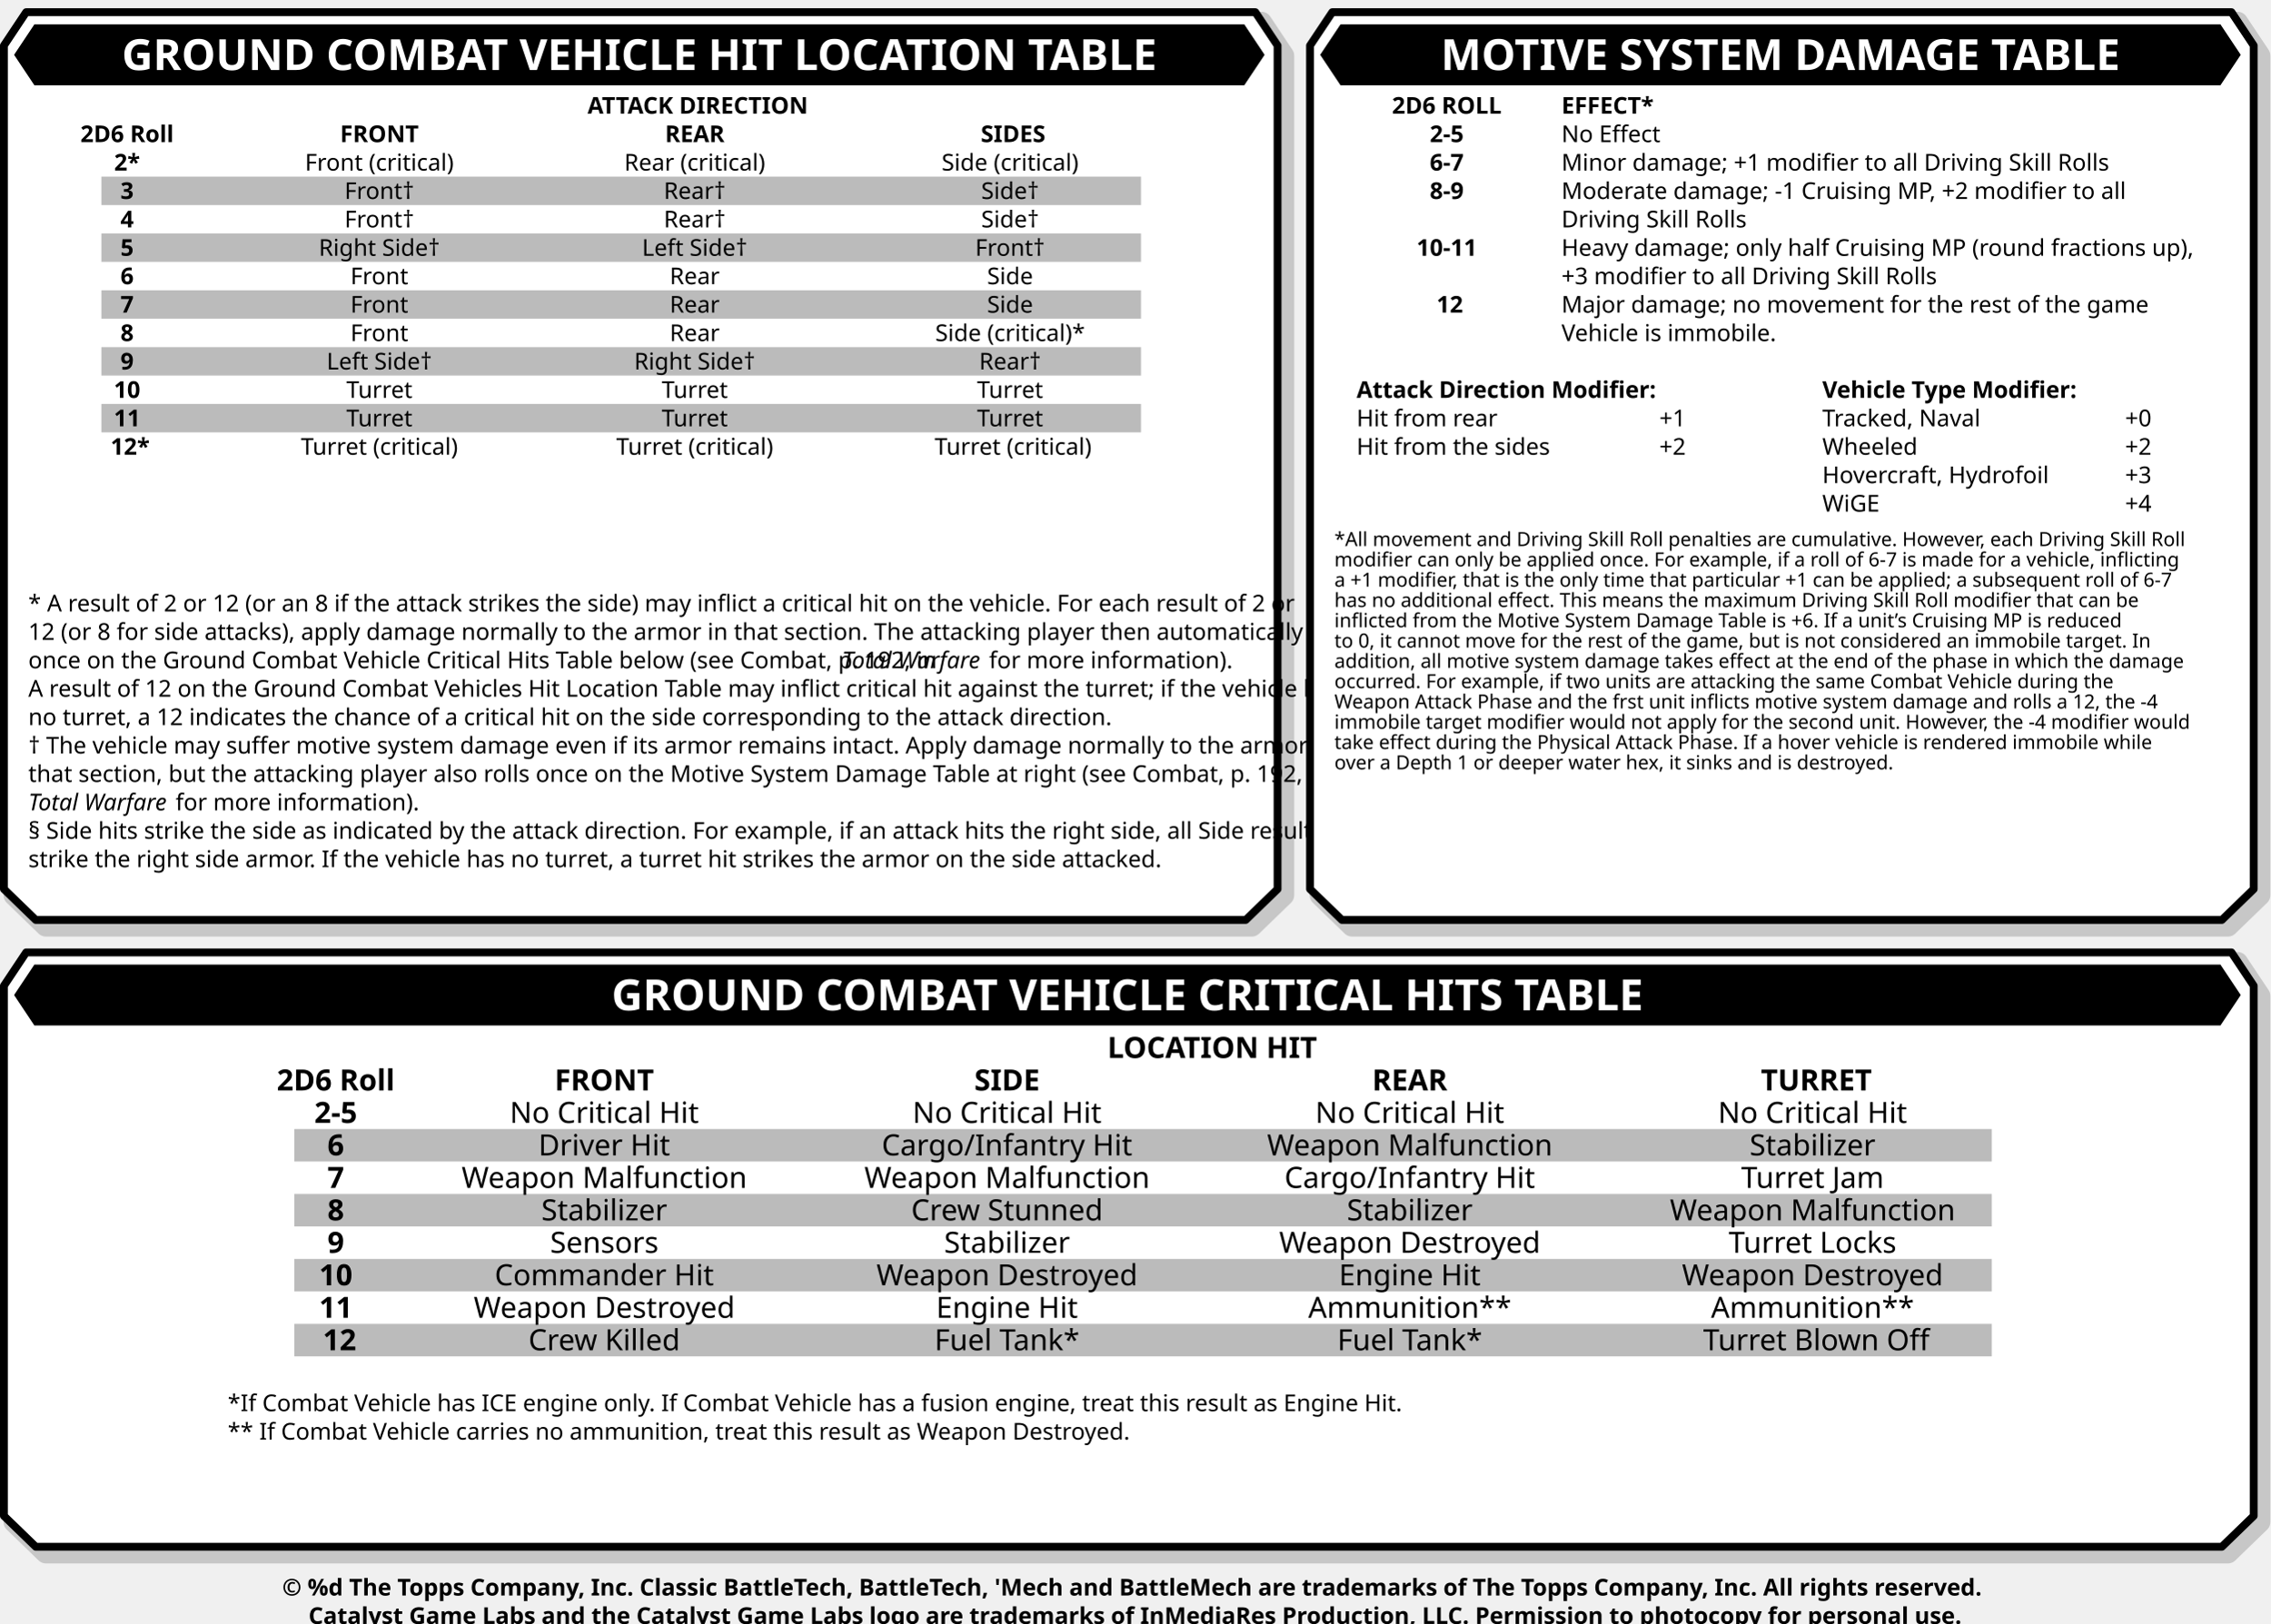
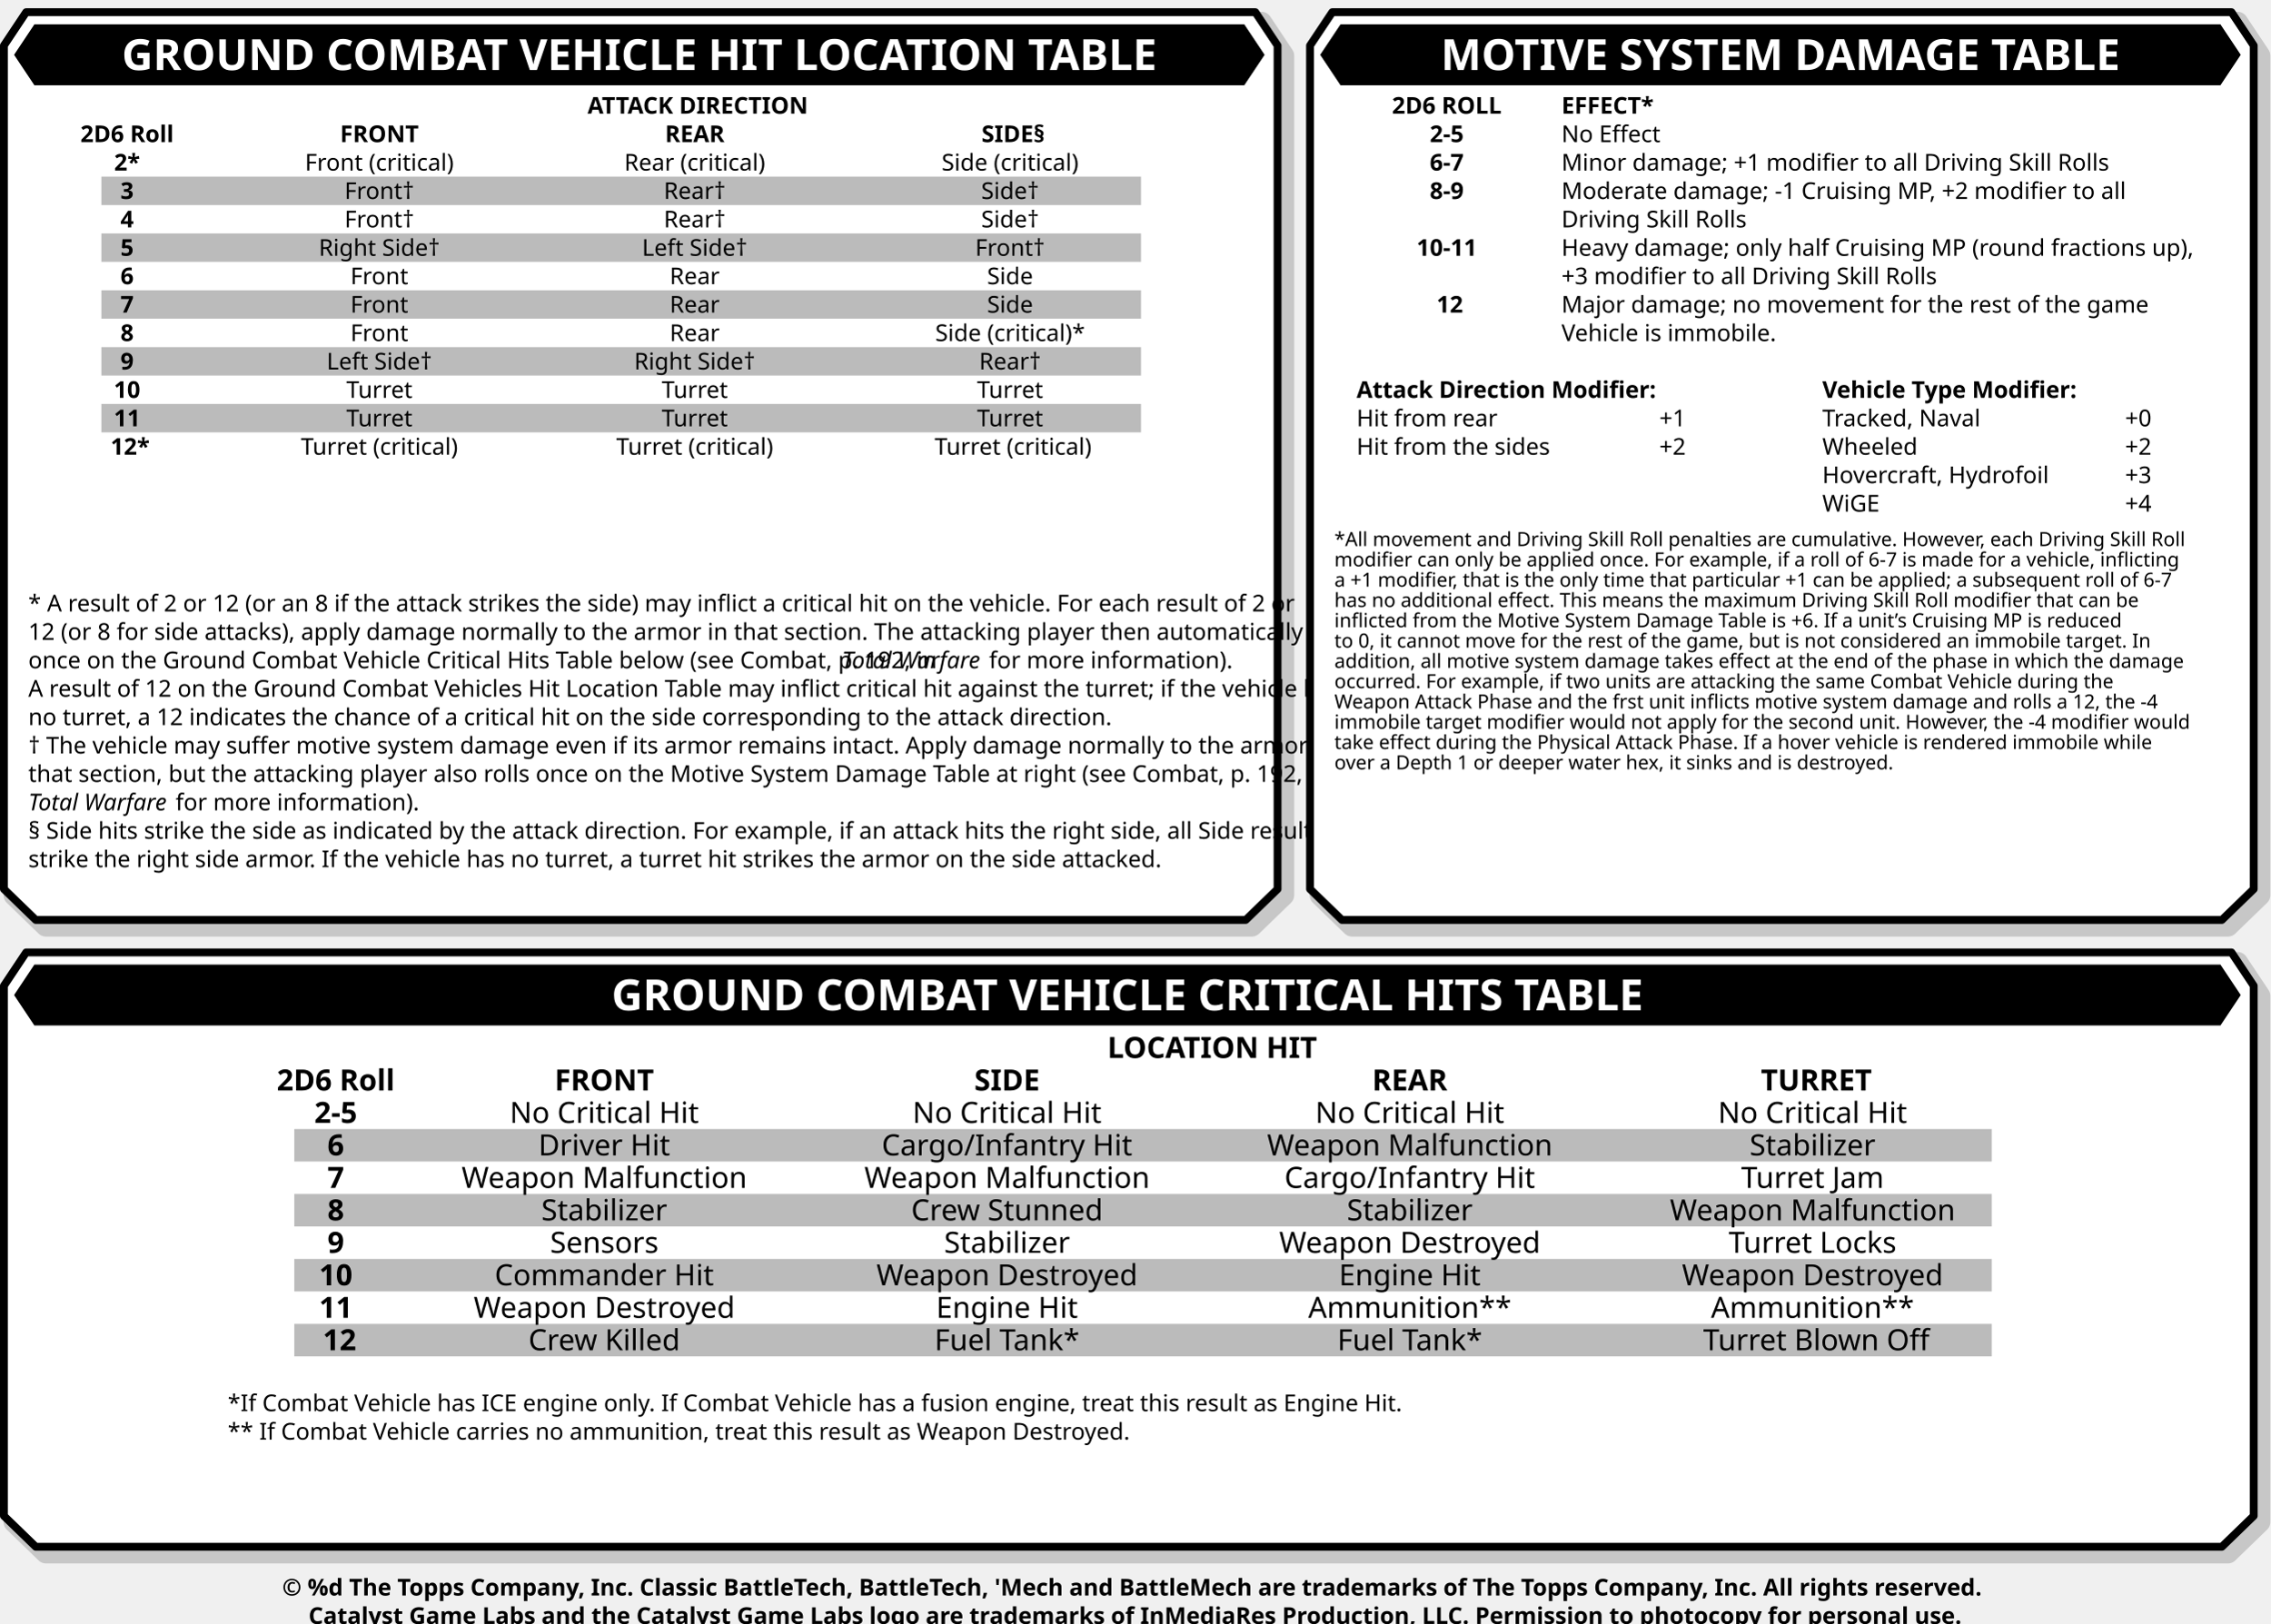
<svg xmlns="http://www.w3.org/2000/svg" contentScriptType="text/ecmascript" width="559.0" zoomAndPan="magnify" contentStyleType="text/css" height="400.0" preserveAspectRatio="xMidYMid meet" version="1.0" id="svg155">
  <defs id="defs155" />
  <g style="mml-color-elements:" id="rs_template">
    <text font-size="5.7px" transform="translate (279.5 400.0)" fill="#000000" text-anchor="middle" font-family="Eurostile" id="footer" font-weight="bold">
      <tspan lengthAdjust="spacingAndGlyphs" x="0.0" id="tspanCopyright" y="-7.000" textLength="531.050">© %d The Topps Company, Inc. Classic BattleTech, BattleTech, 'Mech and BattleMech are trademarks of The Topps Company, Inc. All rights reserved.</tspan>
      <tspan lengthAdjust="spacingAndGlyphs" x="0.0" y="0" textLength="503.100" id="tspan1">Catalyst Game Labs and the Catalyst Game Labs logo are trademarks of InMediaRes Production, LLC. Permission to photocopy for personal use.</tspan>
    </text>
    <g transform="translate(0.966,3)" id="g64">
      <g id="g4">
        <path fill="#ffffff" d="M 2.5,10.714 7.975,2.5 h 301.68 l 5.475,8.214 V 217.5 l -7.845,7.6 H 10.345 L 2.5,217.5 Z" stroke-width="5.2" stroke-linejoin="round" stroke="#c7c7c7" id="path1" />
        <path fill="#ffffff" d="M 0,8.214 5.475,0 h 302.68 l 5.475,8.214 V 216 l -7.845,7.6 H 7.845 L 0,216 Z" stroke-width="1.932" stroke-linejoin="round" stroke="#000000" id="path2" />
        <g transform="translate(2.5,3)" id="g3">
          <path fill="#000000" d="M 0,7.5 4.999,0 h 297.94 l 4.999,7.5 -4.999,7.5 H 4.999 Z" id="path3" />
          <text x="153.969" y="11.25" fill="#ffffff" text-anchor="middle" style="font-style:normal;font-weight:bold;font-size:10.6px;font-family:Eurostile" textLength="198.545" lengthAdjust="spacingAndGlyphs" id="text3">GROUND COMBAT VEHICLE HIT LOCATION TABLE</text>
        </g>
      </g>
      <g id="shade1" class="tableshading" style="fill:#bbbbbb" transform="translate(0,-3)">
        <rect id="rect155" width="256" height="7" x="24" y="43.5" />
        <rect id="rect156" width="256" height="7" x="24" y="57.5" />
        <rect id="rect157" width="256" height="7" x="24" y="71.5" />
        <rect id="rect158" width="256" height="7" x="24" y="85.5" />
        <rect id="rect159" width="256" height="7" x="24" y="99.5" />
      </g>
      <text fill="#000000" x="170.847" y="25" style="font-style:normal;font-weight:bold;font-size:5.7px;font-family:Eurostile" text-anchor="middle" id="text4">ATTACK DIRECTION</text>
      <g transform="translate(0,32)" id="g50">
        <text text-anchor="middle" style="font-style:normal;font-weight:bold;font-size:5.7px;font-family:Eurostile" id="text6">
          <tspan x="31.063" y="0" id="tspan4">2D6 Roll</tspan>
          <tspan x="93.189" y="0" id="tspan4">FRONT</tspan>
          <tspan x="170.847" y="0" id="tspan5">REAR</tspan>
-           <tspan x="248.504" y="0" id="tspan6">SIDES</tspan>
+           <tspan x="248.504" y="0" id="tspan6">SIDE§</tspan>
        </text>
        <text text-anchor="middle" style="font-style:normal;font-weight:bold;font-size:5.7px;font-family:Eurostile" id="text17">
          <tspan x="31.063" y="7" id="tspan7">2*</tspan>
          <tspan x="31.063" y="14" id="tspan8">3</tspan>
          <tspan x="31.063" y="21" id="tspan9">4</tspan>
          <tspan x="31.063" y="28" id="tspan10">5</tspan>
          <tspan x="31.063" y="35" id="tspan11">6</tspan>
          <tspan x="31.063" y="42" id="tspan12">7</tspan>
          <tspan x="31.063" y="49" id="tspan13">8</tspan>
          <tspan x="31.063" y="56" id="tspan14">9</tspan>
          <tspan x="31.063" y="63" id="tspan15">10</tspan>
          <tspan x="31.063" y="70" id="tspan16">11</tspan>
          <tspan x="31.063" y="77" id="tspan17">12*</tspan>
        </text>
        <text text-anchor="middle" style="font-style:normal;font-weight:normal;font-size:5.7px;font-family:Eurostile" id="text50">
          <tspan x="93.189" y="7" id="tspan18">Front (critical)</tspan>
          <tspan x="170.847" y="7" id="tspan19">Rear (critical)</tspan>
          <tspan x="248.504" y="7" id="tspan20">Side (critical)</tspan>
          <tspan x="93.189" y="14" id="tspan21">Front†</tspan>
          <tspan x="170.847" y="14" id="tspan22">Rear†</tspan>
          <tspan x="248.504" y="14" id="tspan23">Side†</tspan>
          <tspan x="93.189" y="21" id="tspan24">Front†</tspan>
          <tspan x="170.847" y="21" id="tspan25">Rear†</tspan>
          <tspan x="248.504" y="21" id="tspan26">Side†</tspan>
          <tspan x="93.189" y="28" id="tspan27">Right Side†</tspan>
          <tspan x="170.847" y="28" id="tspan28">Left Side†</tspan>
          <tspan x="248.504" y="28" id="tspan29">Front†</tspan>
          <tspan x="93.189" y="35" id="tspan30">Front</tspan>
          <tspan x="170.847" y="35" id="tspan31">Rear</tspan>
          <tspan x="248.504" y="35" id="tspan32">Side</tspan>
          <tspan x="93.189" y="42" id="tspan33">Front</tspan>
          <tspan x="170.847" y="42" id="tspan34">Rear</tspan>
          <tspan x="248.504" y="42" id="tspan35">Side</tspan>
          <tspan x="93.189" y="49" id="tspan36">Front</tspan>
          <tspan x="170.847" y="49" id="tspan37">Rear</tspan>
          <tspan x="248.504" y="49" id="tspan38">Side (critical)*</tspan>
          <tspan x="93.189" y="56" id="tspan39">Left Side†</tspan>
          <tspan x="170.847" y="56" id="tspan40">Right Side†</tspan>
          <tspan x="248.504" y="56" id="tspan41">Rear†</tspan>
          <tspan x="93.189" y="63" id="tspan42">Turret</tspan>
          <tspan x="170.847" y="63" id="tspan43">Turret</tspan>
          <tspan x="248.504" y="63" id="tspan44">Turret</tspan>
          <tspan x="93.189" y="70" id="tspan45">Turret</tspan>
          <tspan x="170.847" y="70" id="tspan46">Turret</tspan>
          <tspan x="248.504" y="70" id="tspan47">Turret</tspan>
          <tspan x="93.189" y="77" id="tspan48">Turret (critical)</tspan>
          <tspan x="170.847" y="77" id="tspan49">Turret (critical)</tspan>
          <tspan x="248.504" y="77" id="tspan50">Turret (critical)</tspan>
        </text>
      </g>
      <g transform="translate(0,140.6)" id="g63">
        <text x="6" y="7" fill="#000000" text-anchor="start" style="font-style:normal;font-weight:normal;font-size:5.7px;font-family:Eurostile" textLength="301.63" lengthAdjust="spacingAndGlyphs" id="text51">* A result of 2 or 12 (or an 8 if the attack strikes the side) may inflict a critical hit on the vehicle. For each result of 2 or</text>
        <text x="6" y="14" fill="#000000" text-anchor="start" style="font-style:normal;font-weight:normal;font-size:5.7px;font-family:Eurostile" textLength="301.63" lengthAdjust="spacingAndGlyphs" id="text52">12 (or 8 for side attacks), apply damage normally to the armor in that section. The attacking player then automatically rolls</text>
        <text x="6" y="21" fill="#000000" text-anchor="start" style="font-style:normal;font-weight:normal;font-size:5.7px;font-family:Eurostile" textLength="200.326" lengthAdjust="spacingAndGlyphs" id="text53">once on the Ground Combat Vehicle Critical Hits Table below (see Combat, p. 192, in</text>
        <text x="206.326" y="21" fill="#000000" text-anchor="start" style="font-style:italic;font-weight:normal;font-size:5.7px;font-family:Eurostile" textLength="33.425" lengthAdjust="spacingAndGlyphs" id="text54">Total Warfare</text>
        <text x="242.595" y="21" fill="#000000" text-anchor="start" style="font-style:normal;font-weight:normal;font-size:5.7px;font-family:Eurostile" textLength="53.281" lengthAdjust="spacingAndGlyphs" id="text55">for more information).</text>
        <text x="6" y="28" fill="#000000" text-anchor="start" style="font-style:normal;font-weight:normal;font-size:5.7px;font-family:Eurostile" textLength="301.63" lengthAdjust="spacingAndGlyphs" id="text56">A result of 12 on the Ground Combat Vehicles Hit Location Table may inflict critical hit against the turret; if the vehicle has</text>
        <text fill="#000000" x="6" y="35" style="font-style:normal;font-weight:normal;font-size:5.7px;font-family:Eurostile" text-anchor="start" id="text57">no turret, a 12 indicates the chance of a critical hit on the side corresponding to the attack direction.</text>
        <text x="6" y="42" fill="#000000" text-anchor="start" style="font-style:normal;font-weight:normal;font-size:5.7px;font-family:Eurostile" textLength="301.63" lengthAdjust="spacingAndGlyphs" id="text58">† The vehicle may suffer motive system damage even if its armor remains intact. Apply damage normally to the armor in</text>
        <text x="6" y="49" fill="#000000" text-anchor="start" style="font-style:normal;font-weight:normal;font-size:5.7px;font-family:Eurostile" textLength="301.63" lengthAdjust="spacingAndGlyphs" id="text59">that section, but the attacking player also rolls once on the Motive System Damage Table at right (see Combat, p. 192, in</text>
        <text x="6" y="56" fill="#000000" text-anchor="start" style="font-style:italic;font-weight:normal;font-size:5.7px;font-family:Eurostile" textLength="33.425" lengthAdjust="spacingAndGlyphs" id="text60">Total Warfare</text>
        <text x="42.269" y="56" fill="#000000" text-anchor="start" style="font-style:normal;font-weight:normal;font-size:5.7px;font-family:Eurostile" textLength="53.281" lengthAdjust="spacingAndGlyphs" id="text61">for more information).</text>
        <text x="6" y="63" fill="#000000" text-anchor="start" style="font-style:normal;font-weight:normal;font-size:5.7px;font-family:Eurostile" textLength="301.63" lengthAdjust="spacingAndGlyphs" id="text62">§ Side hits strike the side as indicated by the attack direction. For example, if an attack hits the right side, all Side results</text>
        <text fill="#000000" x="6" y="70" style="font-style:normal;font-weight:normal;font-size:5.7px;font-family:Eurostile" text-anchor="start" id="text63">strike the right side armor. If the vehicle has no turret, a turret hit strikes the armor on the side attacked.</text>
      </g>
    </g>
    <g transform="translate(322.596,3)" id="g107">
      <g id="g67">
        <path fill="#ffffff" d="M 2.5,10.714 7.975,2.5 h 220.42 l 5.475,8.214 V 217.5 l -7.845,7.6 H 10.345 L 2.5,217.5 Z" stroke-width="5.2" stroke-linejoin="round" stroke="#c7c7c7" id="path64" />
        <path fill="#ffffff" d="M 0,8.214 5.475,0 h 221.42 l 5.475,8.214 V 216 l -7.845,7.6 H 7.845 L 0,216 Z" stroke-width="1.932" stroke-linejoin="round" stroke="#000000" id="path65" />
        <g transform="translate(2.5,3)" id="g66">
          <path fill="#000000" d="M 0,7.5 4.999,0 h 216.68 l 4.999,7.5 -4.999,7.5 H 4.999 Z" id="path66" />
          <text x="113.339" y="11.25" fill="#ffffff" text-anchor="middle" style="font-style:normal;font-weight:bold;font-size:10.6px;font-family:Eurostile" textLength="157.417" lengthAdjust="spacingAndGlyphs" id="text66">MOTIVE SYSTEM DAMAGE TABLE</text>
        </g>
      </g>
      <g transform="translate(0,25)" id="g81">
        <text text-anchor="start" style="font-style:normal;font-weight:bold;font-size:5.7px;font-family:Eurostile" id="text67">
          <tspan x="61.93" y="0" id="tspan67">EFFECT*</tspan>
        </text>
        <text text-anchor="middle" style="font-style:normal;font-weight:bold;font-size:5.7px;font-family:Eurostile" id="text73">
          <tspan x="34.405" y="0" id="tspan68">2D6 ROLL</tspan>
          <tspan x="34.405" y="7" id="tspan69">2-5</tspan>
          <tspan x="34.405" y="14" id="tspan70">6-7</tspan>
          <tspan x="34.405" y="21" id="tspan71">8-9</tspan>
          <tspan x="34.405" y="35" id="tspan72">10-11</tspan>
          <tspan x="34.405" y="49" id="tspan73">12</tspan>
        </text>
        <text text-anchor="start" style="font-style:normal;font-weight:normal;font-size:5.7px;font-family:Eurostile" id="text81">
          <tspan x="61.93" y="7" id="tspan74">No Effect</tspan>
          <tspan x="61.93" y="14" id="tspan75">Minor damage; +1 modifier to all Driving Skill Rolls</tspan>
          <tspan x="61.93" y="21" id="tspan76">Moderate damage; -1 Cruising MP, +2 modifier to all</tspan>
          <tspan x="61.93" y="28" id="tspan77">Driving Skill Rolls</tspan>
          <tspan x="61.93" y="35" id="tspan78">Heavy damage; only half Cruising MP (round fractions up),</tspan>
          <tspan x="61.93" y="42" id="tspan79">+3 modifier to all Driving Skill Rolls</tspan>
          <tspan x="61.93" y="49" id="tspan80">Major damage; no movement for the rest of the game</tspan>
          <tspan x="61.93" y="56" id="tspan81">Vehicle is immobile.</tspan>
        </text>
      </g>
      <g transform="translate(0,95)" id="g86">
        <text text-anchor="start" style="font-style:normal;font-weight:bold;font-size:5.7px;font-family:Eurostile" id="text82">
          <tspan x="11.469" y="0" id="tspan82">Attack Direction Modifier:</tspan>
        </text>
        <text text-anchor="start" style="font-style:normal;font-weight:normal;font-size:5.7px;font-family:Eurostile" id="text86">
          <tspan x="11.469" y="7" id="tspan83">Hit from rear</tspan>
          <tspan x="86.014" y="7" id="tspan84">+1</tspan>
          <tspan x="11.469" y="14" id="tspan85">Hit from the sides</tspan>
          <tspan x="86.014" y="14" id="tspan86">+2</tspan>
        </text>
      </g>
      <g transform="translate(114.685,95)" id="g95">
        <text text-anchor="start" style="font-style:normal;font-weight:bold;font-size:5.7px;font-family:Eurostile" id="text87">
          <tspan x="11.469" y="0" id="tspan87">Vehicle Type Modifier:</tspan>
        </text>
        <text text-anchor="start" style="font-style:normal;font-weight:normal;font-size:5.7px;font-family:Eurostile" id="text95">
          <tspan x="11.469" y="7" id="tspan88">Tracked, Naval</tspan>
          <tspan x="86.014" y="7" id="tspan89">+0</tspan>
          <tspan x="11.469" y="14" id="tspan90">Wheeled</tspan>
          <tspan x="86.014" y="14" id="tspan91">+2</tspan>
          <tspan x="11.469" y="21" id="tspan92">Hovercraft, Hydrofoil</tspan>
          <tspan x="86.014" y="21" id="tspan93">+3</tspan>
          <tspan x="11.469" y="28" id="tspan94">WiGE</tspan>
          <tspan x="86.014" y="28" id="tspan95">+4</tspan>
        </text>
      </g>
      <text x="6" y="131.5" fill="#000000" text-anchor="start" style="font-style:normal;font-weight:normal;font-size:4.8px;font-family:Eurostile" textLength="220.37" lengthAdjust="spacingAndGlyphs" id="text96">*All movement and Driving Skill Roll penalties are cumulative. However, each Driving Skill Roll</text>
      <text x="6" y="136.5" fill="#000000" text-anchor="start" style="font-style:normal;font-weight:normal;font-size:4.8px;font-family:Eurostile" textLength="220.37" lengthAdjust="spacingAndGlyphs" id="text97">modifier can only be applied once. For example, if a roll of 6-7 is made for a vehicle, inflicting</text>
      <text x="6" y="141.5" fill="#000000" text-anchor="start" style="font-style:normal;font-weight:normal;font-size:4.8px;font-family:Eurostile" textLength="220.37" lengthAdjust="spacingAndGlyphs" id="text98">a +1 modifier, that is the only time that particular +1 can be applied; a subsequent roll of 6-7</text>
      <text x="6" y="146.5" fill="#000000" text-anchor="start" style="font-style:normal;font-weight:normal;font-size:4.8px;font-family:Eurostile" textLength="220.37" lengthAdjust="spacingAndGlyphs" id="text99">has no additional effect. This means the maximum Driving Skill Roll modifier that can be</text>
      <text x="6" y="151.5" fill="#000000" text-anchor="start" style="font-style:normal;font-weight:normal;font-size:4.8px;font-family:Eurostile" textLength="220.37" lengthAdjust="spacingAndGlyphs" id="text100">inflicted from the Motive System Damage Table is +6. If a unit’s Cruising MP is reduced</text>
      <text x="6" y="156.5" fill="#000000" text-anchor="start" style="font-style:normal;font-weight:normal;font-size:4.8px;font-family:Eurostile" textLength="220.37" lengthAdjust="spacingAndGlyphs" id="text101">to 0, it cannot move for the rest of the game, but is not considered an immobile target. In</text>
      <text x="6" y="161.5" fill="#000000" text-anchor="start" style="font-style:normal;font-weight:normal;font-size:4.8px;font-family:Eurostile" textLength="220.37" lengthAdjust="spacingAndGlyphs" id="text102">addition, all motive system damage takes effect at the end of the phase in which the damage</text>
      <text x="6" y="166.5" fill="#000000" text-anchor="start" style="font-style:normal;font-weight:normal;font-size:4.8px;font-family:Eurostile" textLength="220.37" lengthAdjust="spacingAndGlyphs" id="text103">occurred. For example, if two units are attacking the same Combat Vehicle during the</text>
      <text x="6" y="171.5" fill="#000000" text-anchor="start" style="font-style:normal;font-weight:normal;font-size:4.8px;font-family:Eurostile" textLength="220.37" lengthAdjust="spacingAndGlyphs" id="text104">Weapon Attack Phase and the frst unit inflicts motive system damage and rolls a 12, the -4</text>
      <text x="6" y="176.5" fill="#000000" text-anchor="start" style="font-style:normal;font-weight:normal;font-size:4.8px;font-family:Eurostile" textLength="220.37" lengthAdjust="spacingAndGlyphs" id="text105">immobile target modifier would not apply for the second unit. However, the -4 modifier would</text>
      <text x="6" y="181.5" fill="#000000" text-anchor="start" style="font-style:normal;font-weight:normal;font-size:4.8px;font-family:Eurostile" textLength="220.37" lengthAdjust="spacingAndGlyphs" id="text106">take effect during the Physical Attack Phase. If a hover vehicle is rendered immobile while</text>
      <text fill="#000000" x="6" y="186.5" style="font-style:normal;font-weight:normal;font-size:4.8px;font-family:Eurostile" text-anchor="start" id="text107">over a Depth 1 or deeper water hex, it sinks and is destroyed.</text>
    </g>
    <g transform="translate(0.966,234.6)" id="g155">
      <g id="g110">
        <path fill="#ffffff" d="M 2.5,10.714 7.975,2.5 h 542.05 l 5.475,8.214 V 140.3 l -7.845,7.6 H 10.345 L 2.5,140.3 Z" stroke-width="5.2" stroke-linejoin="round" stroke="#c7c7c7" id="path107" />
        <path fill="#ffffff" d="M 0,8.214 5.475,0 h 543.05 L 554,8.214 V 138.8 l -7.845,7.6 H 7.845 L 0,138.8 Z" stroke-width="1.932" stroke-linejoin="round" stroke="#000000" id="path108" />
        <g transform="translate(2.5,3)" id="g109">
          <path fill="#000000" d="M 0,7.5 4.999,0 h 538.31 l 4.999,7.5 -4.999,7.5 H 4.999 Z" id="path109" />
          <text x="274.154" y="11.25" fill="#ffffff" text-anchor="middle" style="font-style:normal;font-weight:bold;font-size:10.6px;font-family:Eurostile" textLength="213.991" lengthAdjust="spacingAndGlyphs" id="text109">GROUND COMBAT VEHICLE CRITICAL HITS TABLE</text>
        </g>
      </g>
      <g id="shade2" transform="translate(-5.5,-219.5)" class="tableshading" style="fill:#bbbbbb">
        <rect id="rect160" width="418" height="8" x="77" y="263" />
        <rect id="rect161" width="418" height="8" x="77" y="279" />
        <rect id="rect162" width="418" height="8" x="77" y="295" />
        <rect id="rect163" width="418" height="8" x="77" y="311" />
      </g>
      <text fill="#000000" x="297.54" y="26" style="font-style:normal;font-weight:bold;font-size:7.2px;font-family:Eurostile" text-anchor="middle" id="text110">LOCATION HIT</text>
      <g transform="translate(0,34)" id="g153">
        <text text-anchor="middle" style="font-style:normal;font-weight:bold;font-size:7.2px;font-family:Eurostile" id="text113">
          <tspan x="82.65" y="0" id="tspan110">2D6 Roll</tspan>
          <tspan x="148.77" y="0" id="tspan110">FRONT</tspan>
          <tspan x="247.95" y="0" id="tspan111">SIDE</tspan>
          <tspan x="347.13" y="0" id="tspan112">REAR</tspan>
          <tspan x="446.31" y="0" id="tspan113">TURRET</tspan>
        </text>
        <text text-anchor="middle" style="font-style:normal;font-weight:bold;font-size:7.2px;font-family:Eurostile" id="text121">
          <tspan x="82.65" y="8" id="tspan114">2-5</tspan>
          <tspan x="82.65" y="16" id="tspan115">6</tspan>
          <tspan x="82.65" y="24" id="tspan116">7</tspan>
          <tspan x="82.65" y="32" id="tspan117">8</tspan>
          <tspan x="82.65" y="40" id="tspan118">9</tspan>
          <tspan x="82.65" y="48" id="tspan119">10</tspan>
          <tspan x="82.65" y="56" id="tspan120">11</tspan>
          <tspan x="82.65" y="64" id="tspan121">12</tspan>
        </text>
        <text text-anchor="middle" style="font-style:normal;font-weight:normal;font-size:7.2px;font-family:Eurostile" id="text153">
          <tspan x="148.77" y="8" id="tspan122">No Critical Hit</tspan>
          <tspan x="247.95" y="8" id="tspan123">No Critical Hit</tspan>
          <tspan x="347.13" y="8" id="tspan124">No Critical Hit</tspan>
          <tspan x="446.31" y="8" id="tspan125">No Critical Hit</tspan>
          <tspan x="148.77" y="16" id="tspan126">Driver Hit</tspan>
          <tspan x="247.95" y="16" id="tspan127">Cargo/Infantry Hit</tspan>
          <tspan x="347.13" y="16" id="tspan128">Weapon Malfunction</tspan>
          <tspan x="446.31" y="16" id="tspan129">Stabilizer</tspan>
          <tspan x="148.77" y="24" id="tspan130">Weapon Malfunction</tspan>
          <tspan x="247.95" y="24" id="tspan131">Weapon Malfunction</tspan>
          <tspan x="347.13" y="24" id="tspan132">Cargo/Infantry Hit</tspan>
          <tspan x="446.31" y="24" id="tspan133">Turret Jam</tspan>
          <tspan x="148.77" y="32" id="tspan134">Stabilizer</tspan>
          <tspan x="247.95" y="32" id="tspan135">Crew Stunned</tspan>
          <tspan x="347.13" y="32" id="tspan136">Stabilizer</tspan>
          <tspan x="446.31" y="32" id="tspan137">Weapon Malfunction</tspan>
          <tspan x="148.77" y="40" id="tspan138">Sensors</tspan>
          <tspan x="247.95" y="40" id="tspan139">Stabilizer</tspan>
          <tspan x="347.13" y="40" id="tspan140">Weapon Destroyed</tspan>
          <tspan x="446.31" y="40" id="tspan141">Turret Locks</tspan>
          <tspan x="148.77" y="48" id="tspan142">Commander Hit</tspan>
          <tspan x="247.95" y="48" id="tspan143">Weapon Destroyed</tspan>
          <tspan x="347.13" y="48" id="tspan144">Engine Hit</tspan>
          <tspan x="446.31" y="48" id="tspan145">Weapon Destroyed</tspan>
          <tspan x="148.77" y="56" id="tspan146">Weapon Destroyed</tspan>
          <tspan x="247.95" y="56" id="tspan147">Engine Hit</tspan>
          <tspan x="347.13" y="56" id="tspan148">Ammunition**</tspan>
          <tspan x="446.31" y="56" id="tspan149">Ammunition**</tspan>
          <tspan x="148.77" y="64" id="tspan150">Crew Killed</tspan>
          <tspan x="247.95" y="64" id="tspan151">Fuel Tank*</tspan>
          <tspan x="347.13" y="64" id="tspan152">Fuel Tank*</tspan>
          <tspan x="446.31" y="64" id="tspan153">Turret Blown Off</tspan>
        </text>
      </g>
      <text fill="#000000" x="55.1" y="113" style="font-style:normal;font-weight:normal;font-size:5.7px;font-family:Eurostile" text-anchor="start" id="text154">*If Combat Vehicle has ICE engine only. If Combat Vehicle has a fusion engine, treat this result as Engine Hit.</text>
      <text fill="#000000" x="55.1" y="120" style="font-style:normal;font-weight:normal;font-size:5.7px;font-family:Eurostile" text-anchor="start" id="text155">** If Combat Vehicle carries no ammunition, treat this result as Weapon Destroyed.</text>
    </g>
  </g>
</svg>
